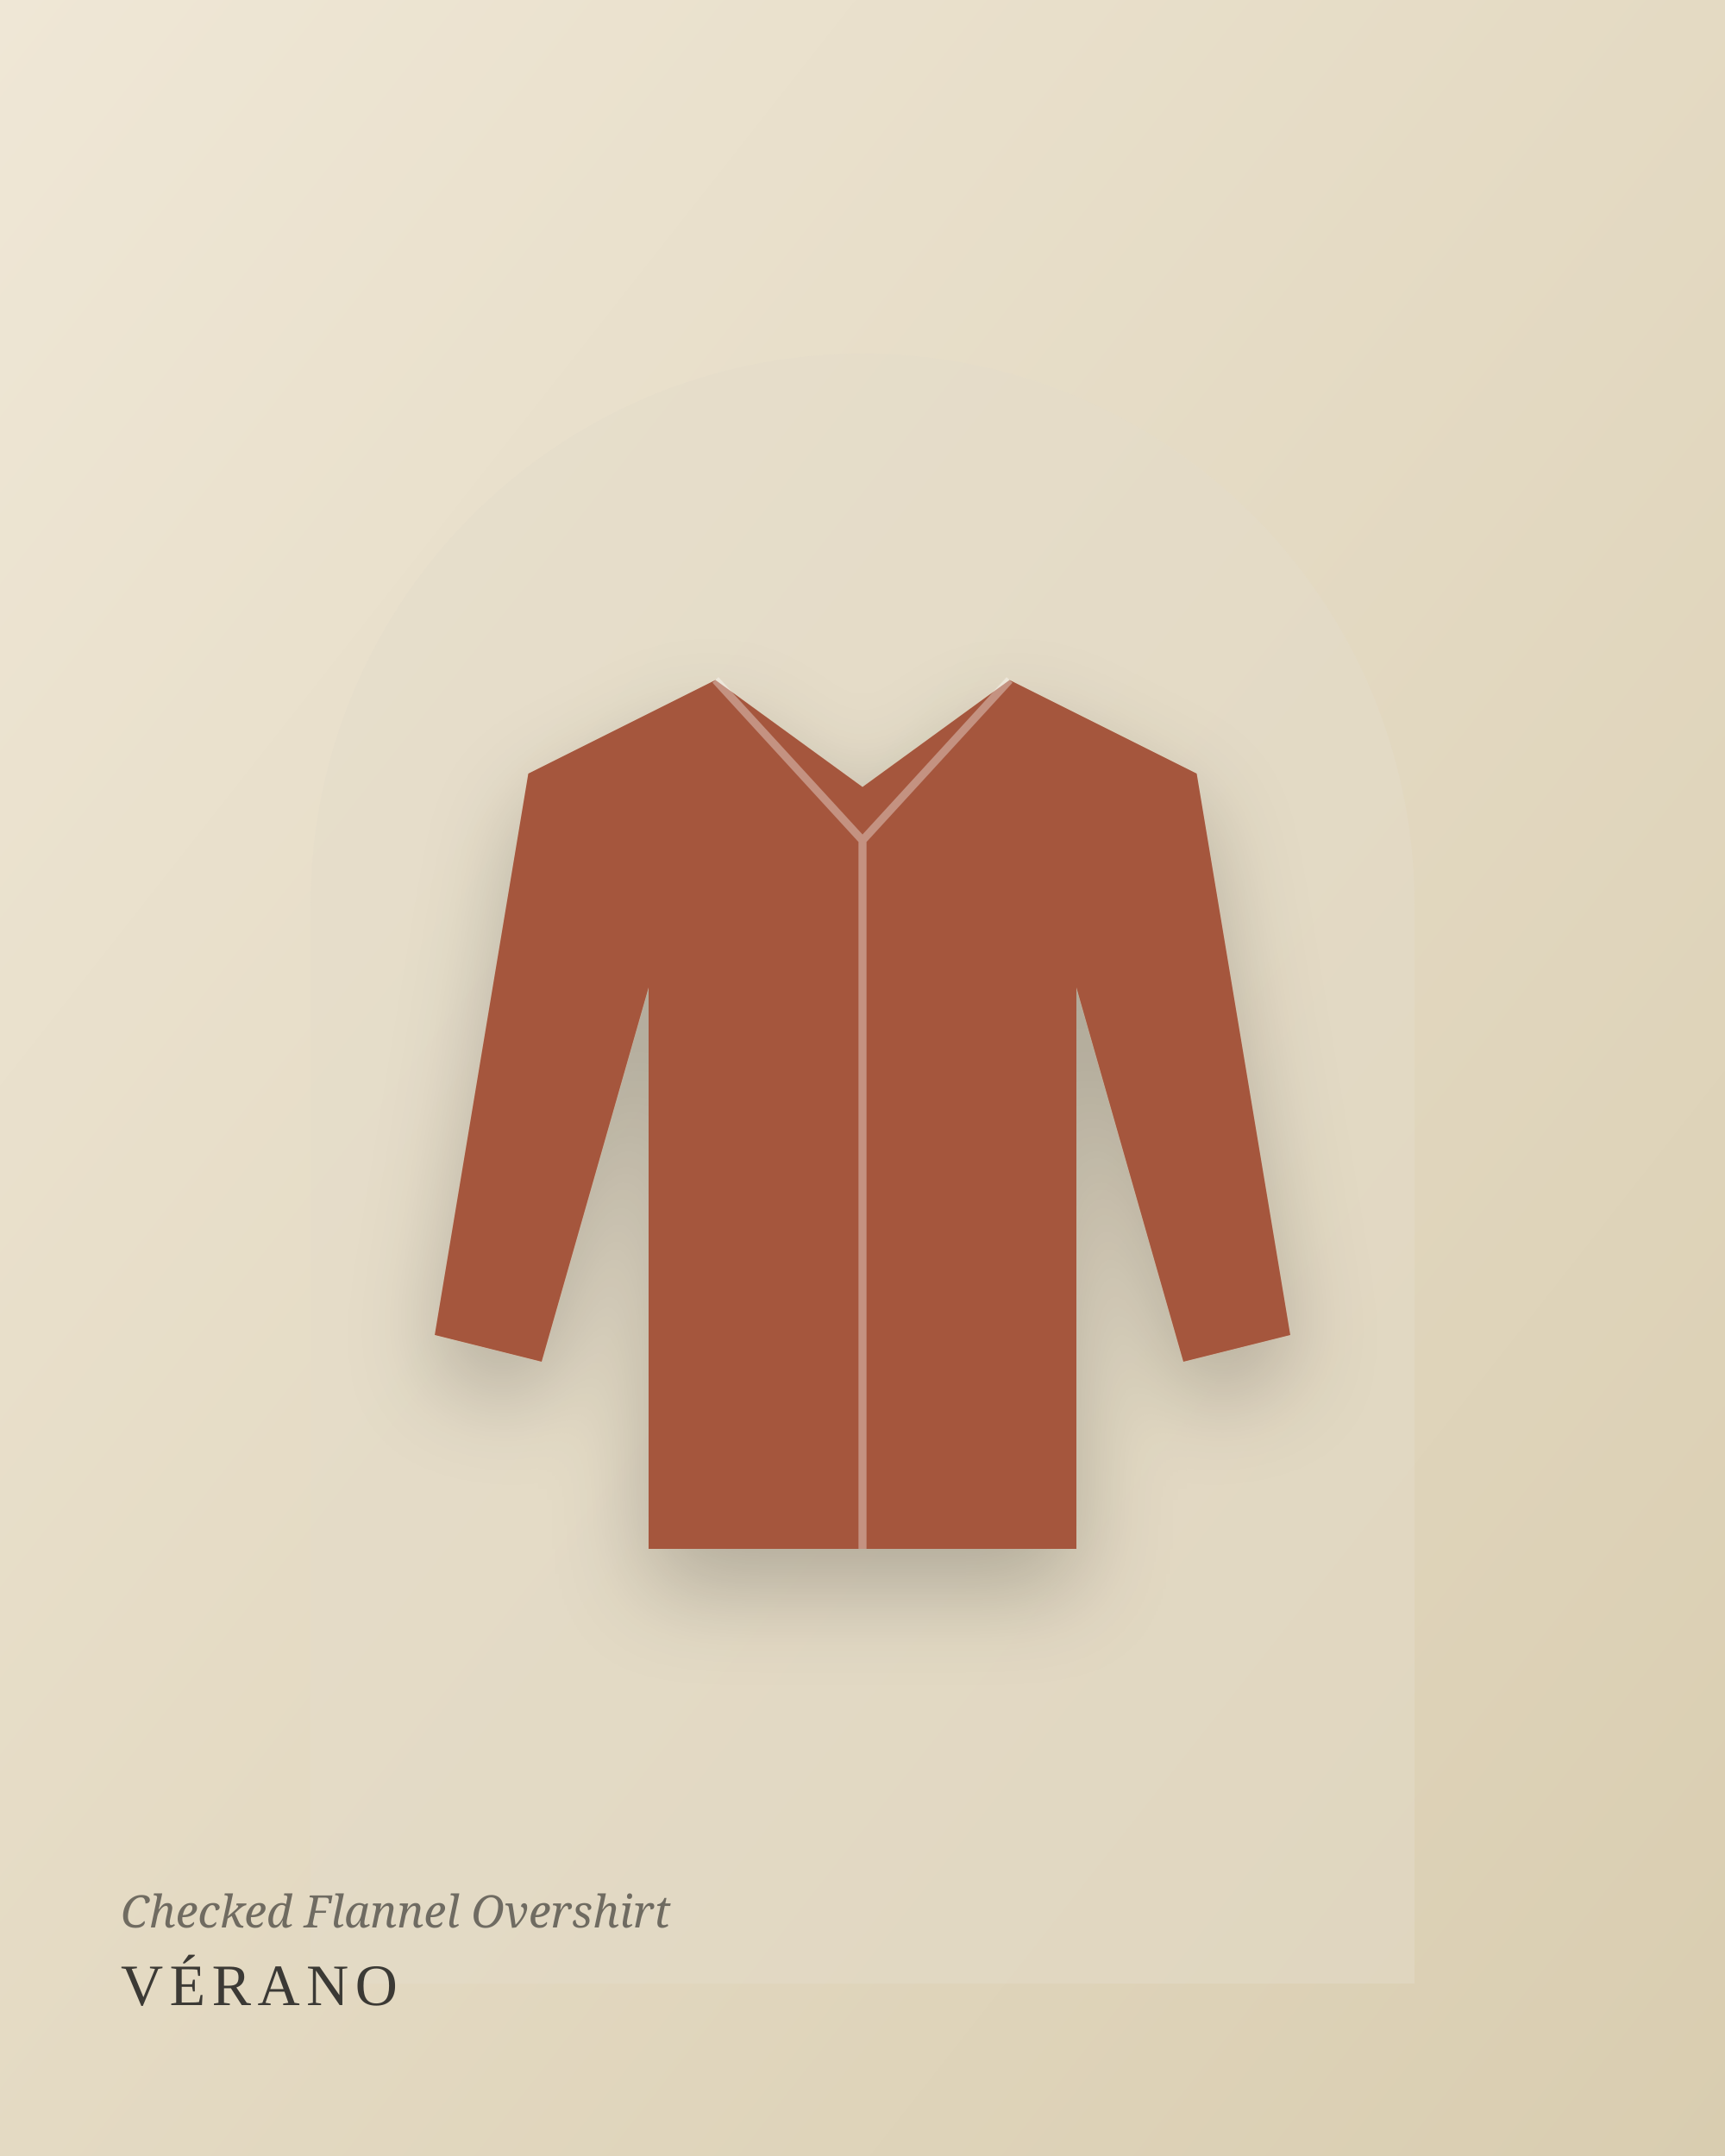
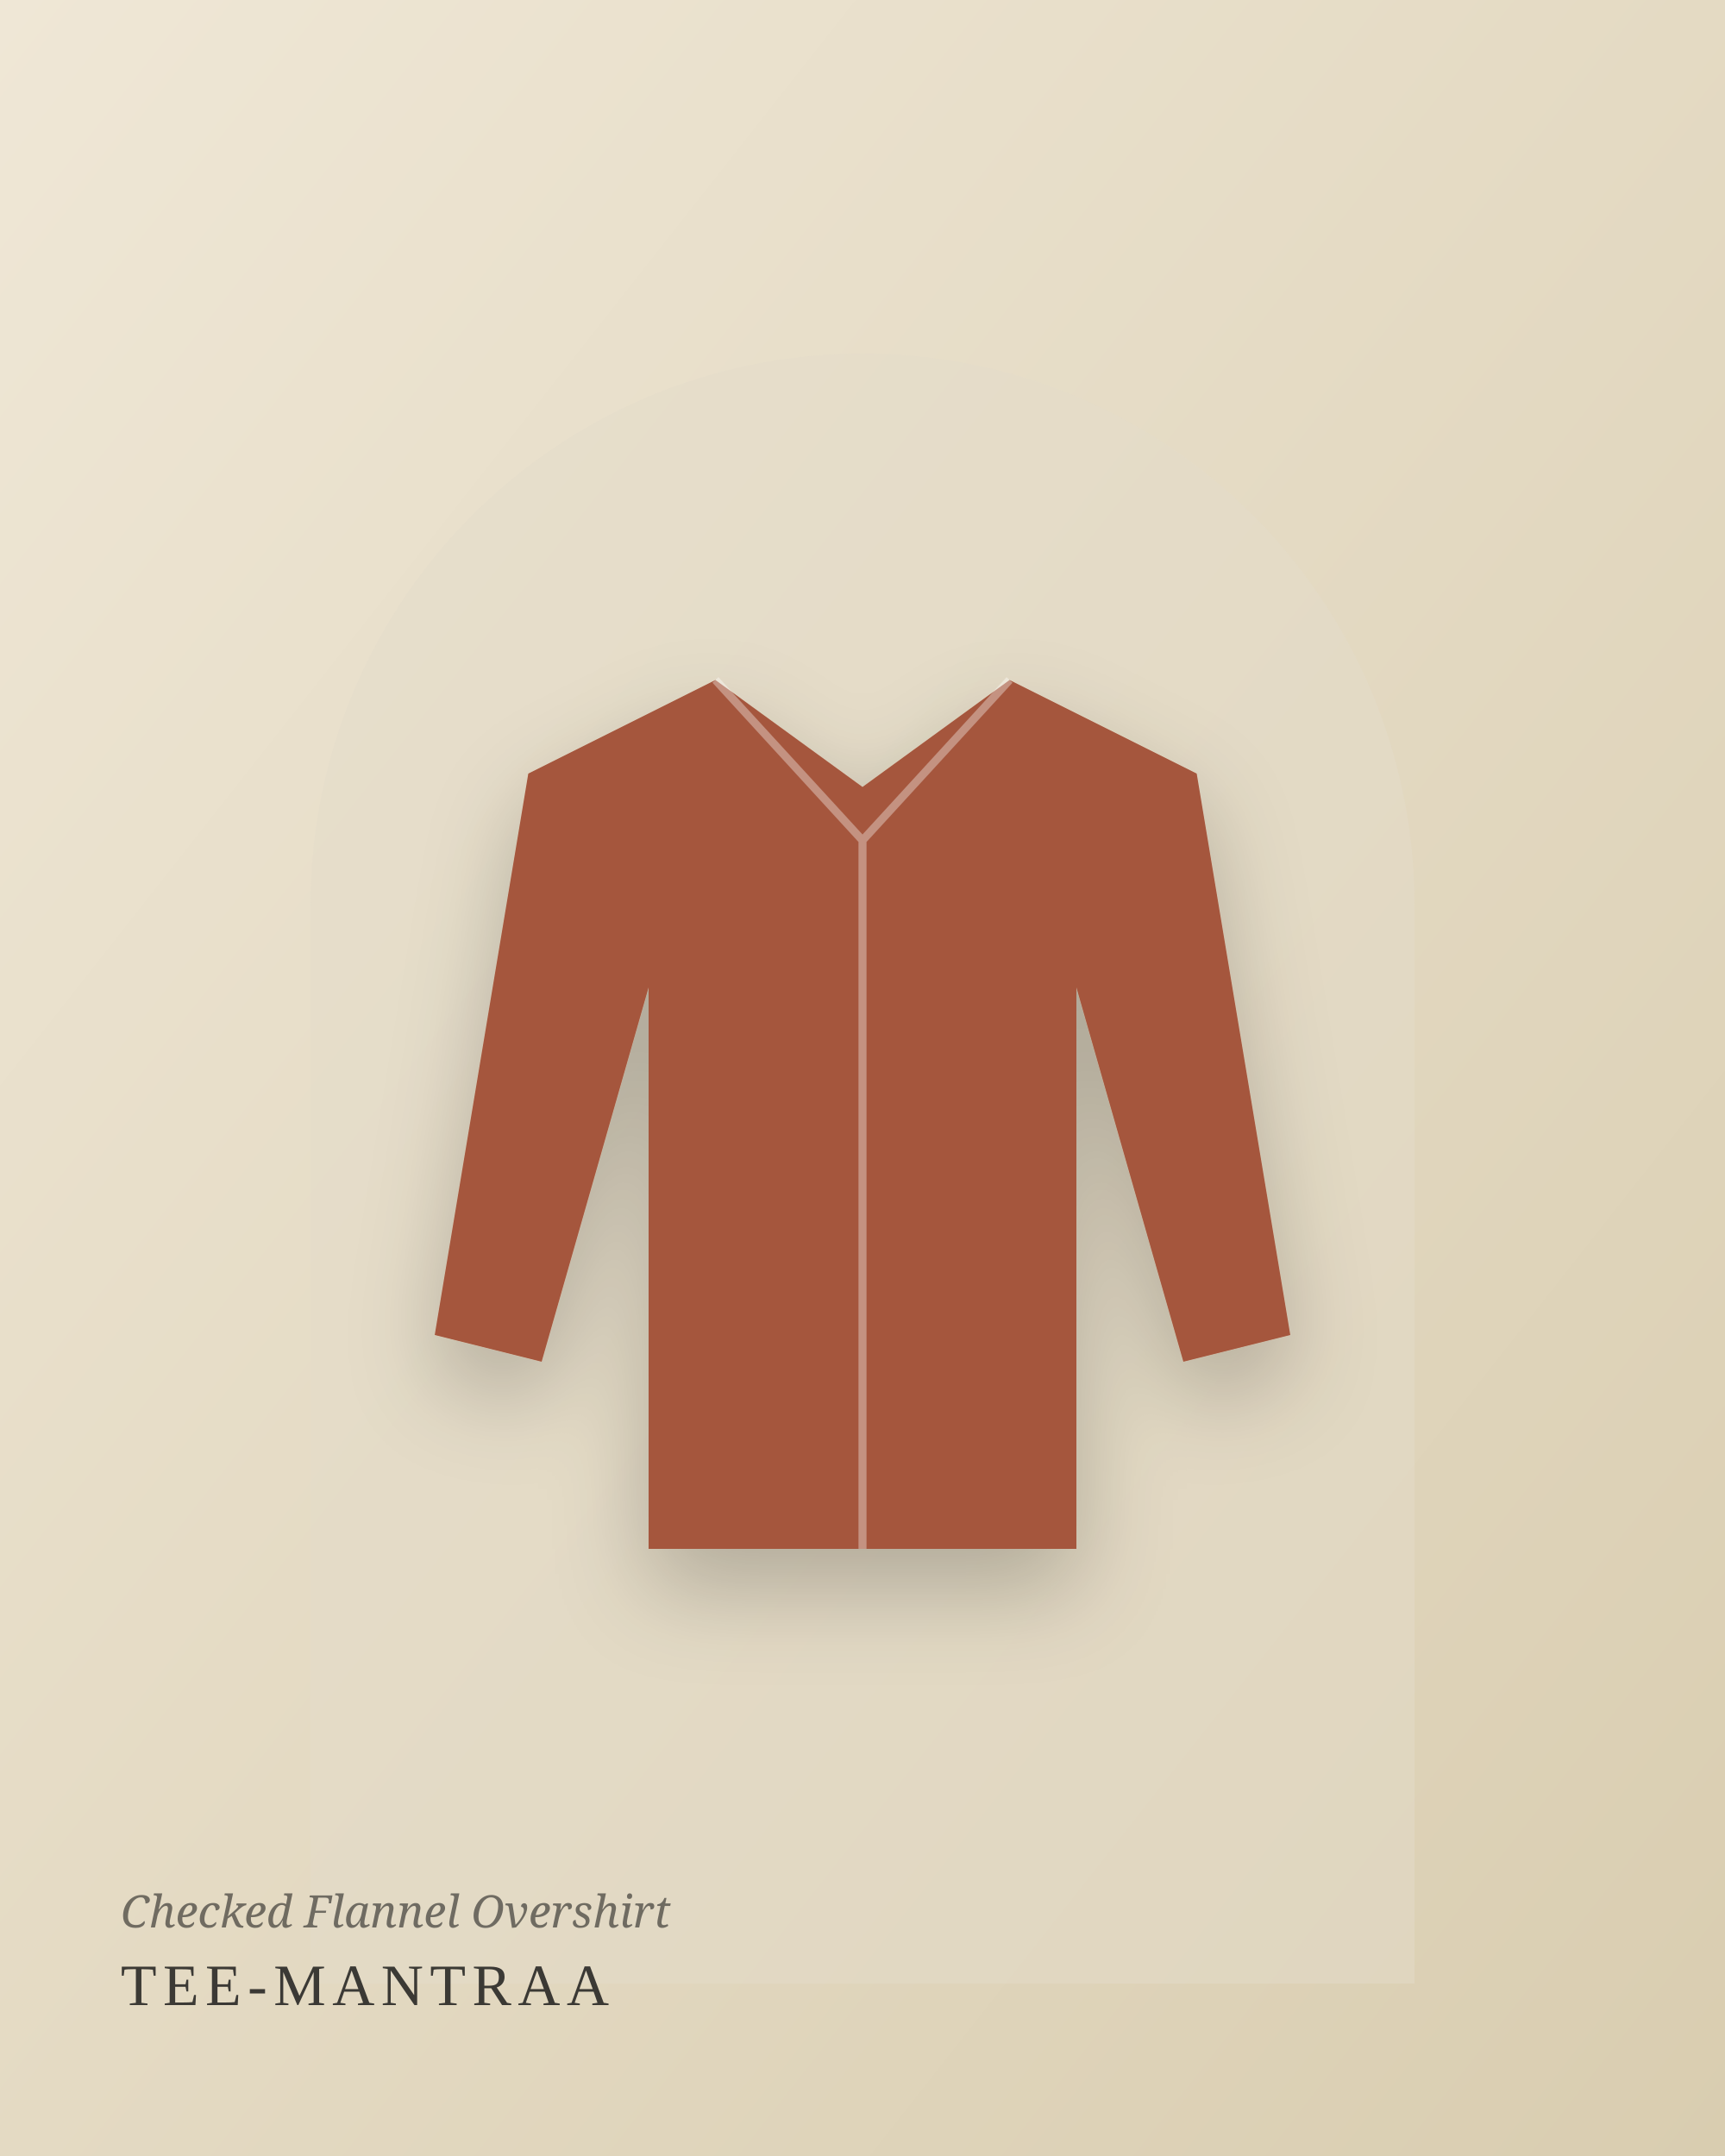
- <svg xmlns="http://www.w3.org/2000/svg" width="800" height="1000" viewBox="0 0 800 1000" role="img" aria-label="VÉRANO">
+ <svg xmlns="http://www.w3.org/2000/svg" width="800" height="1000" viewBox="0 0 800 1000" role="img" aria-label="tee-mantraa">
  <defs>
    <linearGradient id="g" x1="0" y1="0" x2="1" y2="1">
      <stop offset="0" stop-color="#EFE7D6" />
      <stop offset="1" stop-color="#D9CDB0" />
    </linearGradient>
    <filter id="sh" x="-20%" y="-20%" width="140%" height="140%">
      <feDropShadow dx="0" dy="14.88" stdDeviation="17.36" flood-color="#000" flood-opacity=".22" />
    </filter>
  </defs>
  <rect width="800" height="1000" fill="url(#g)" />
  <path d="M144 920 V420 A256 256 0 0 1 656 420 V920Z" fill="#e3dbca" opacity=".5" />
  <g transform="translate(152 210) scale(1.24) " fill="#A5573E" color="#A5573E" filter="url(#sh)">
    <path d="M145 85 L75 120 L40 330 L80 340 L120 200 L120 410 L280 410 L280 200 L320 340 L360 330 L325 120 L255 85 L200 125Z" />
    <path d="M145 85 L200 145 L255 85 M200 145 L200 410" fill="none" stroke="rgba(255,255,255,.35)" stroke-width="3" />
  </g>
-   <text x="56" y="930" font-family="Georgia, 'Times New Roman', serif" font-size="27.2" fill="#111" opacity=".8" letter-spacing="3">VÉRANO</text>
+   <text x="56" y="930" font-family="Georgia, 'Times New Roman', serif" font-size="27.2" fill="#111" opacity=".8" letter-spacing="3">TEE-MANTRAA</text>
  <text x="56" y="894" font-family="Georgia, serif" font-style="italic" font-size="20.8" fill="#111" opacity=".55">Checked Flannel Overshirt</text>
</svg>
